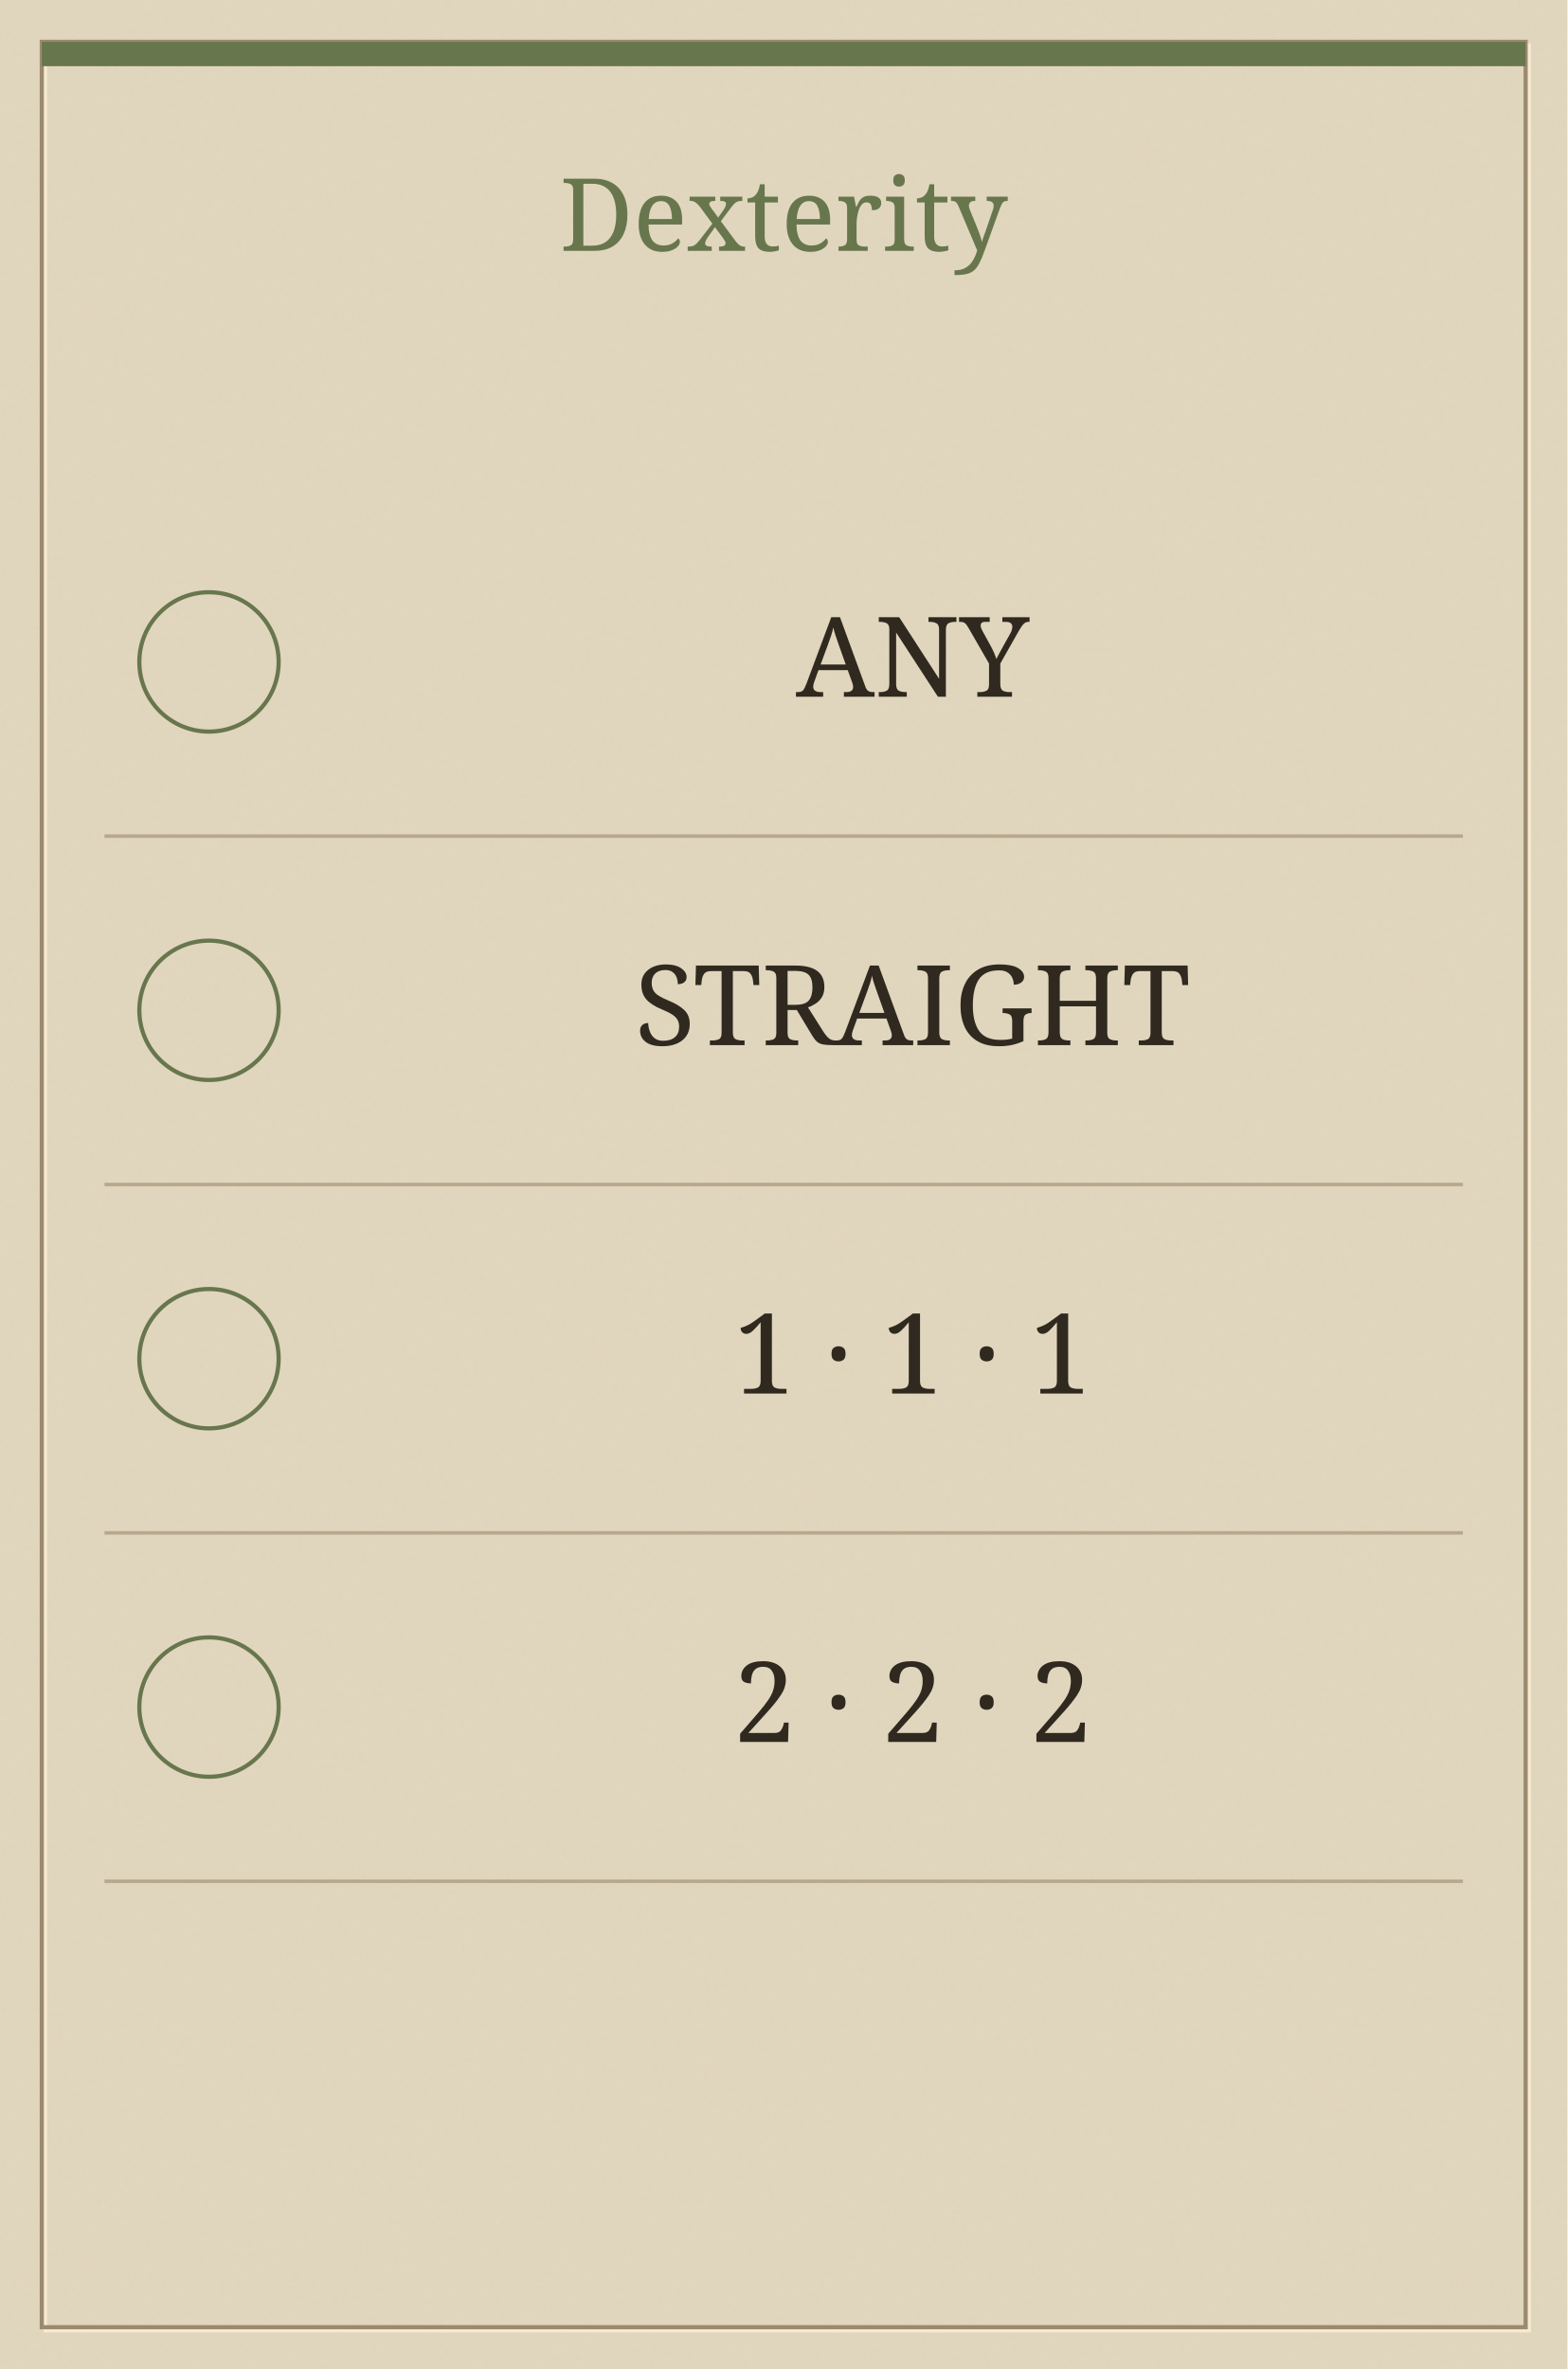
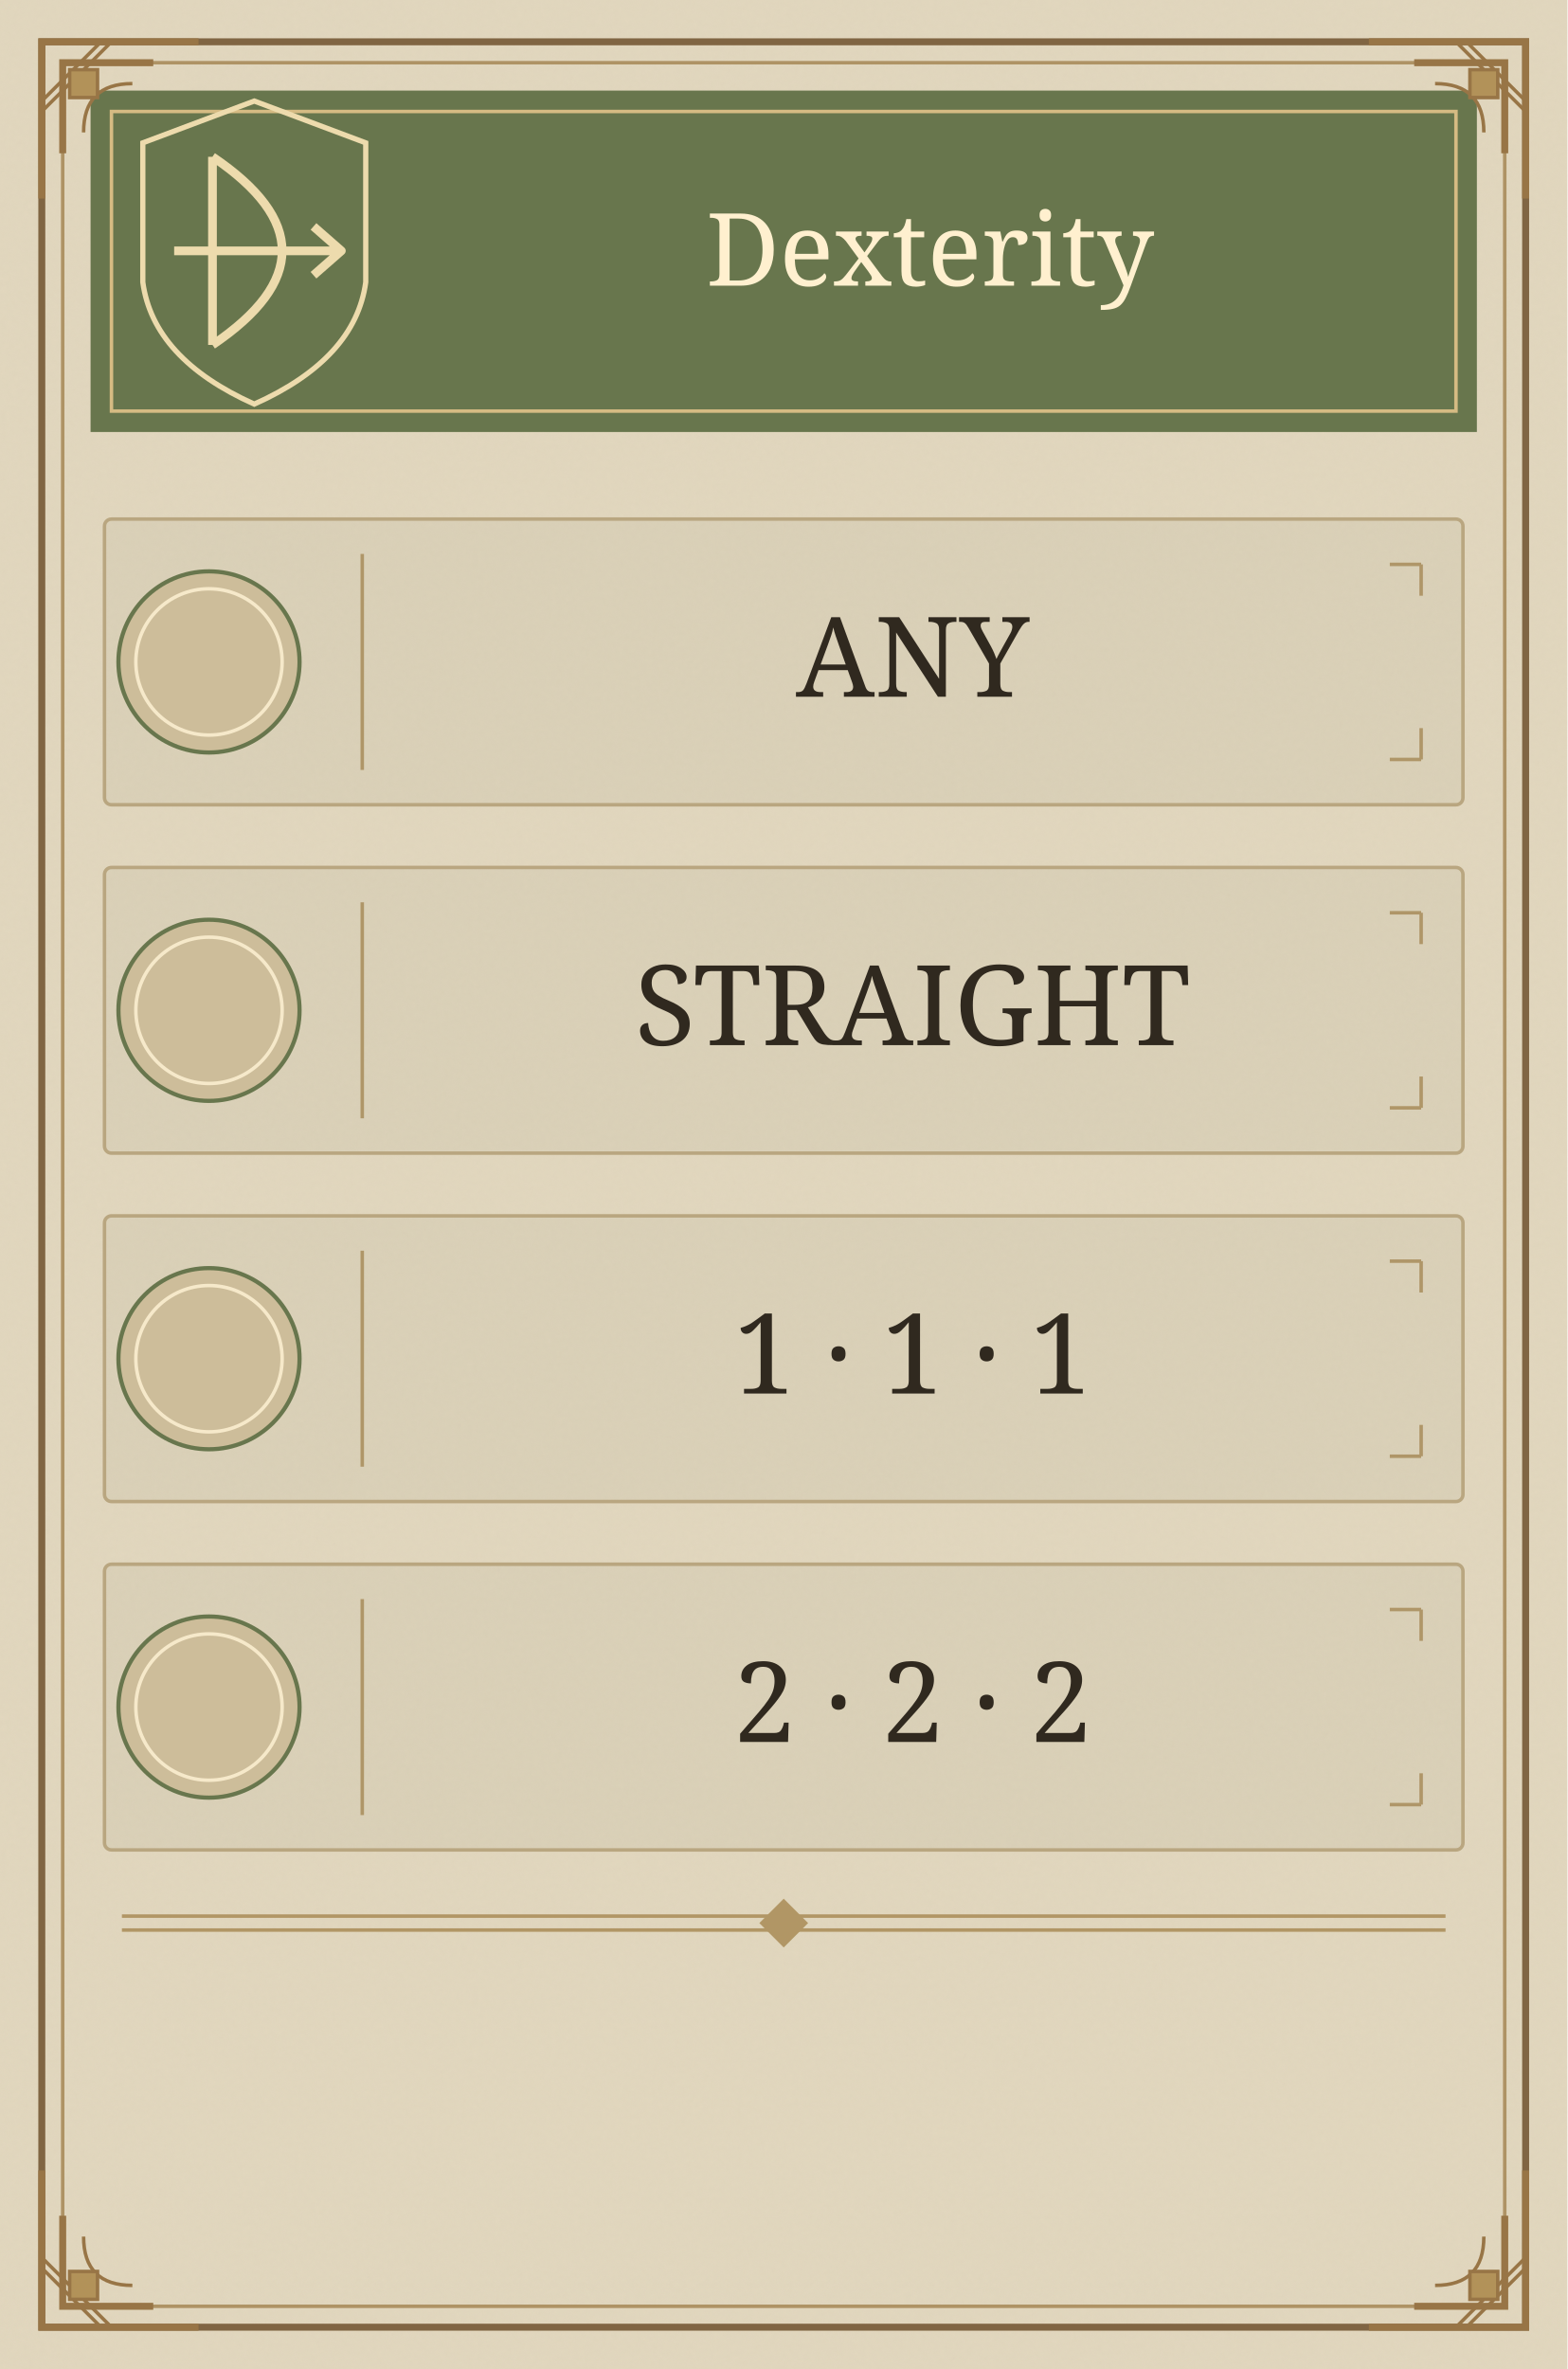
<svg xmlns="http://www.w3.org/2000/svg" width="450" height="680" viewBox="0 0 450 680">
  <defs>
    <filter id="paper">
      <feTurbulence type="fractalNoise" baseFrequency=".62" numOctaves="3" seed="17" />
      <feColorMatrix type="saturate" values="0" />
    </filter>
  </defs>
  <rect width="100%" height="100%" fill="#e1d6bd" />
  <rect width="100%" height="100%" filter="url(#paper)" opacity=".035" />
-   <rect x="13" y="13" width="426" height="656" fill="none" stroke="#fff4da" stroke-width="1" stroke-opacity=".7" />
-   <rect x="12" y="12" width="426" height="656" fill="none" stroke="#9b8a70" stroke-width="1.2" />
-   <rect x="12" y="12" width="426" height="7" fill="#68764d" />
-   <text x="225" y="72" text-anchor="middle" font-family="Georgia, serif" font-size="29" fill="#68764d">Dexterity</text>
-   <path d="M30 240H420" stroke="#b7a88d" stroke-width="1" />
-   <circle cx="60" cy="190" r="20" fill="none" stroke="#68764d" stroke-width="1.2" />
+   <rect x="12" y="12" width="426" height="656" fill="none" stroke="#806543" stroke-width="2" />
+   <rect x="18" y="18" width="414" height="644" fill="none" stroke="#ae9365" />
+   <rect x="26" y="26" width="398" height="98" fill="#68764d" />
+   <rect x="32" y="32" width="386" height="86" fill="none" stroke="#d5bb83" stroke-width="1" />
+   <g transform="translate(73 72)" stroke="#eddbad" fill="none">
+     <path d="M0-43 32-31V9Q29 31 0 44Q-29 31-32 9V-31Z" stroke-width="1.5" />
+     <path d="M-12-27Q28 0-12 27M-12-27V27M-23 0H25M17-7 25 0 17 7" stroke-width="2.5" stroke-linejoin="round" />
+   </g>
+   <text x="267" y="82" text-anchor="middle" font-family="Georgia, serif" font-size="29" fill="#fff0cf">Dexterity</text>
+   <rect x="30" y="149" width="390" height="82" rx="2" fill="#68764d" fill-opacity=".055" stroke="#b9a680" />
+   <path d="M104 159V221M408 162h-9M408 162v9M408 218h-9M408 218v-9" fill="none" stroke="#af9668" />
+   <circle cx="60" cy="190" r="26" fill="#cdbd9a" stroke="#68764d" stroke-width="1.2" />
+   <circle cx="60" cy="190" r="21" fill="none" stroke="#f6e9ca" />
  <text x="262" y="200" text-anchor="middle" font-family="Georgia, serif" font-size="32" fill="#30291f">ANY</text>
-   <path d="M30 340H420" stroke="#b7a88d" stroke-width="1" />
-   <circle cx="60" cy="290" r="20" fill="none" stroke="#68764d" stroke-width="1.2" />
+   <rect x="30" y="249" width="390" height="82" rx="2" fill="#68764d" fill-opacity=".055" stroke="#b9a680" />
+   <path d="M104 259V321M408 262h-9M408 262v9M408 318h-9M408 318v-9" fill="none" stroke="#af9668" />
+   <circle cx="60" cy="290" r="26" fill="#cdbd9a" stroke="#68764d" stroke-width="1.2" />
+   <circle cx="60" cy="290" r="21" fill="none" stroke="#f6e9ca" />
  <text x="262" y="300" text-anchor="middle" font-family="Georgia, serif" font-size="32" fill="#30291f">STRAIGHT</text>
-   <path d="M30 440H420" stroke="#b7a88d" stroke-width="1" />
-   <circle cx="60" cy="390" r="20" fill="none" stroke="#68764d" stroke-width="1.2" />
+   <rect x="30" y="349" width="390" height="82" rx="2" fill="#68764d" fill-opacity=".055" stroke="#b9a680" />
+   <path d="M104 359V421M408 362h-9M408 362v9M408 418h-9M408 418v-9" fill="none" stroke="#af9668" />
+   <circle cx="60" cy="390" r="26" fill="#cdbd9a" stroke="#68764d" stroke-width="1.2" />
+   <circle cx="60" cy="390" r="21" fill="none" stroke="#f6e9ca" />
  <text x="262" y="400" text-anchor="middle" font-family="Georgia, serif" font-size="32" fill="#30291f">1 · 1 · 1</text>
-   <path d="M30 540H420" stroke="#b7a88d" stroke-width="1" />
-   <circle cx="60" cy="490" r="20" fill="none" stroke="#68764d" stroke-width="1.2" />
+   <rect x="30" y="449" width="390" height="82" rx="2" fill="#68764d" fill-opacity=".055" stroke="#b9a680" />
+   <path d="M104 459V521M408 462h-9M408 462v9M408 518h-9M408 518v-9" fill="none" stroke="#af9668" />
+   <circle cx="60" cy="490" r="26" fill="#cdbd9a" stroke="#68764d" stroke-width="1.2" />
+   <circle cx="60" cy="490" r="21" fill="none" stroke="#f6e9ca" />
  <text x="262" y="500" text-anchor="middle" font-family="Georgia, serif" font-size="32" fill="#30291f">2 · 2 · 2</text>
+   <path d="M35 550H415M35 554H415" stroke="#b19665" />
+   <path d="M218 552l7-7 7 7-7 7Z" fill="#b19665" />
+   <g transform="translate(12 12) scale(1 1)" fill="none" stroke="#987546">
+     <path d="M0 45V0H45M6 32V6H32" stroke-width="2" />
+     <path d="M12 26Q12 12 26 12M0 17 17 0M20 0 0 20" />
+     <path d="M8 8h8v8H8Z" fill="#b29259" />
+   </g>
+   <g transform="translate(438 12) scale(-1 1)" fill="none" stroke="#987546">
+     <path d="M0 45V0H45M6 32V6H32" stroke-width="2" />
+     <path d="M12 26Q12 12 26 12M0 17 17 0M20 0 0 20" />
+     <path d="M8 8h8v8H8Z" fill="#b29259" />
+   </g>
+   <g transform="translate(12 668) scale(1 -1)" fill="none" stroke="#987546">
+     <path d="M0 45V0H45M6 32V6H32" stroke-width="2" />
+     <path d="M12 26Q12 12 26 12M0 17 17 0M20 0 0 20" />
+     <path d="M8 8h8v8H8Z" fill="#b29259" />
+   </g>
+   <g transform="translate(438 668) scale(-1 -1)" fill="none" stroke="#987546">
+     <path d="M0 45V0H45M6 32V6H32" stroke-width="2" />
+     <path d="M12 26Q12 12 26 12M0 17 17 0M20 0 0 20" />
+     <path d="M8 8h8v8H8Z" fill="#b29259" />
+   </g>
</svg>
